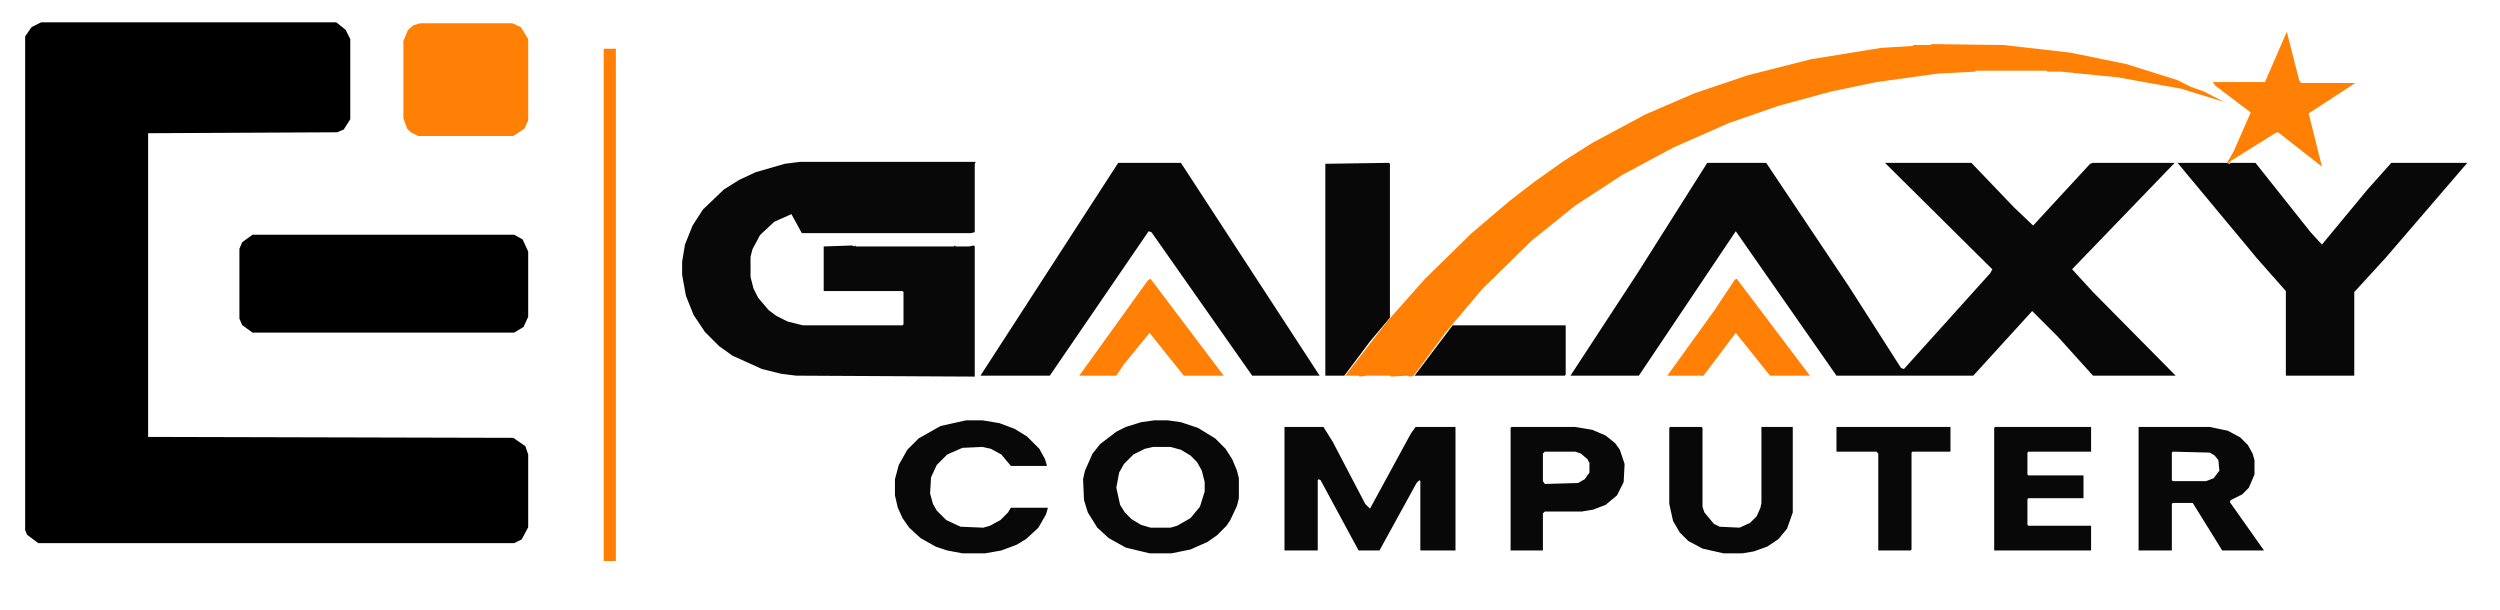
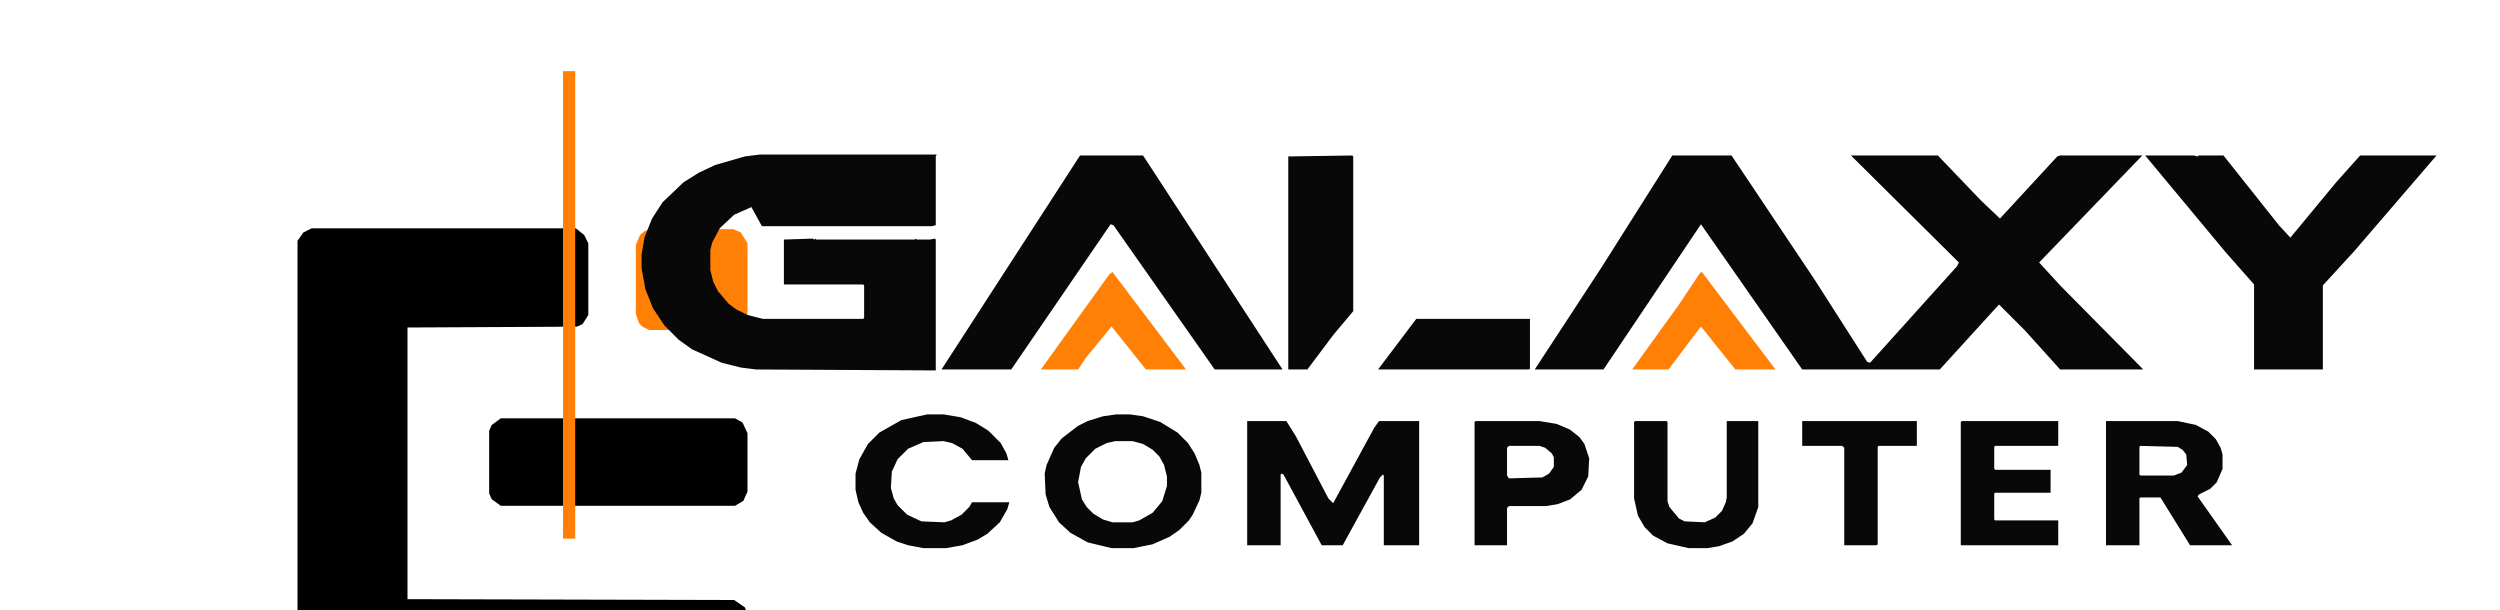
<svg xmlns="http://www.w3.org/2000/svg" viewBox="0 0 2460 600" role="img" aria-label="Galaxy Computer and Technology">
-   <g transform="translate(-302.5 -229.1667) scale(0.9166667)">
+   <g transform="translate(0 0) scale(0.82)">
    <path fill="#000000" d="M364 279 L357 289 L357 819 L359 824 L371 833 L882 833 L890 829 L897 816 L897 738 L894 729 L881 720 L489 719 L489 393 L692 392 L699 389 L706 378 L706 292 L701 282 L691 274 L374 274 Z" />
    <path fill="#000000" d="M587 517 L587 592 L590 599 L601 607 L882 607 L892 601 L897 590 L897 520 L891 507 L882 502 L601 502 L590 510 Z" />
    <path fill="#FF8004" d="M768 282 L763 294 L763 377 L767 388 L771 392 L779 396 L881 396 L893 388 L897 379 L897 292 L889 279 L880 275 L781 275 L774 277 Z" />
  </g>
-   <path d="M600 48V552" fill="none" stroke="#FF8004" stroke-width="12" />
-   <g transform="translate(660 20) scale(0.9348739)">
+   <path d="M560 70V530" fill="none" stroke="#FF8004" stroke-width="12" />
+   <g transform="translate(620 12) scale(0.94)">
    <path fill="#080808" fill-rule="evenodd" d="M1545,428 L1545,558 L1580,558 L1580,509 L1581,508 L1602,508 L1633,558 L1677,558 L1641,507 L1642,505 L1654,499 L1661,492 L1667,478 L1667,463 L1665,456 L1660,447 L1652,439 L1639,432 L1620,428Z M1580,455 L1581,454 L1620,455 L1625,458 L1629,463 L1630,474 L1624,482 L1616,485 L1581,485 L1580,484Z M1394,428 L1393,429 L1393,558 L1495,558 L1495,532 L1429,532 L1428,531 L1428,504 L1429,503 L1487,503 L1487,479 L1429,479 L1428,478 L1428,455 L1429,454 L1495,454 L1495,428Z M1227,428 L1227,454 L1269,454 L1271,456 L1271,558 L1305,558 L1306,557 L1306,455 L1307,454 L1347,454 L1347,428Z M1052,428 L1051,429 L1051,509 L1055,527 L1062,539 L1071,548 L1086,556 L1108,561 L1128,561 L1140,559 L1154,554 L1166,546 L1175,535 L1181,518 L1181,428 L1148,428 L1148,508 L1147,513 L1143,522 L1136,529 L1125,534 L1104,533 L1098,530 L1088,518 L1086,512 L1086,429 L1085,428Z M984,437 L970,431 L952,428 L885,428 L884,429 L884,558 L918,558 L918,519 L920,517 L959,517 L971,515 L984,510 L996,500 L1003,486 L1004,467 L999,452 L994,445Z M918,456 L920,454 L952,454 L958,456 L965,462 L967,466 L967,476 L962,483 L955,487 L920,488 L918,485Z M646,428 L646,558 L681,558 L681,484 L682,483 L684,484 L724,558 L746,558 L785,487 L788,484 L789,485 L789,558 L826,558 L826,428 L784,428 L779,435 L736,514 L731,509 L697,444 L687,428Z M479,428 L469,433 L452,446 L444,456 L436,474 L434,483 L435,505 L439,518 L449,534 L461,545 L479,555 L504,561 L527,561 L547,557 L565,549 L575,542 L585,532 L589,526 L596,511 L598,503 L598,482 L596,474 L591,462 L584,451 L573,440 L555,429 L537,423 L523,421 L509,421 L495,423Z M499,451 L508,449 L526,449 L537,452 L547,458 L554,465 L559,474 L562,486 L562,496 L557,512 L547,524 L533,532 L526,534 L505,534 L495,531 L485,525 L478,518 L473,510 L469,492 L472,476 L477,467 L487,457Z M261,440 L249,452 L240,468 L236,483 L236,500 L239,513 L244,524 L251,534 L263,545 L279,554 L291,558 L307,561 L331,561 L348,558 L364,552 L374,546 L387,534 L395,520 L397,513 L358,513 L355,518 L347,526 L336,532 L329,534 L305,533 L290,526 L280,516 L276,509 L273,498 L274,481 L280,468 L291,457 L307,450 L328,449 L337,451 L348,457 L358,469 L396,469 L394,462 L388,451 L375,438 L362,430 L346,424 L328,421 L311,421 L284,427Z M783,374 L941,374 L942,373 L942,321 L823,321Z M1586,150 L1670,251 L1700,285 L1700,374 L1772,374 L1772,286 L1805,250 L1891,150 L1811,150 L1786,178 L1738,236 L1726,223 L1668,150 L1642,150 L1641,151 L1637,150Z M947,374 L1019,374 L1121,222 L1227,374 L1371,374 L1433,306 L1460,333 L1497,374 L1584,374 L1497,286 L1475,262 L1583,150 L1497,150 L1494,151 L1434,216 L1414,197 L1369,150 L1278,150 L1391,262 L1389,266 L1298,367 L1295,366 L1240,280 L1153,150 L1091,150 L1017,267Z M756,150 L689,151 L689,374 L709,374 L736,338 L757,313 L757,151Z M326,374 L399,374 L503,222 L506,223 L612,374 L683,374 L537,150 L471,150Z M23,216 L15,236 L12,254 L12,268 L16,290 L24,310 L36,328 L51,343 L65,353 L96,367 L116,372 L132,374 L320,375 L320,238 L319,237 L314,238 L300,238 L299,237 L298,238 L195,238 L194,237 L193,238 L191,237 L161,238 L161,285 L244,285 L245,286 L245,320 L244,321 L139,321 L123,317 L111,311 L103,305 L92,292 L87,282 L84,270 L84,249 L86,241 L94,226 L109,212 L127,204 L138,224 L316,224 L320,223 L320,151 L321,149 L136,149 L120,151 L89,160 L72,168 L56,178 L34,199Z" />
-     <path fill="#FF8004" fill-rule="evenodd" d="M1049,374 L1087,374 L1121,329 L1157,374 L1199,374 L1122,272 L1120,273 L1098,306Z M430,374 L469,374 L477,362 L504,329 L540,374 L582,374 L505,272 L502,274Z M1635,86 L1614,75 L1600,70 L1586,63 L1532,46 L1473,34 L1403,26 L1327,25 L1326,26 L1308,26 L1307,27 L1274,29 L1200,41 L1133,58 L1077,77 L1026,99 L970,129 L940,148 L909,170 L883,190 L843,224 L794,272 L754,317 L710,374 L724,374 L725,375 L733,374 L757,374 L758,375 L775,374 L778,375 L782,374 L816,328 L854,283 L906,232 L952,195 L1001,163 L1055,134 L1114,108 L1166,90 L1221,75 L1269,65 L1334,56 L1373,54 L1374,53 L1448,53 L1449,54 L1463,54 L1523,60 L1590,72Z M1773,66 L1716,66 L1714,63 L1701,12 L1678,65 L1623,65 L1626,69 L1663,97 L1645,138 L1638,150 L1641,150 L1642,148 L1690,118 L1692,118 L1738,154 L1724,98Z" />
+     <path fill="#FF8004" d="M1049,374 L1087,374 L1121,329 L1157,374 L1199,374 L1122,272 L1120,273 L1098,306Z M430,374 L469,374 L477,362 L504,329 L540,374 L582,374 L505,272 L502,274Z" />
  </g>
</svg>
